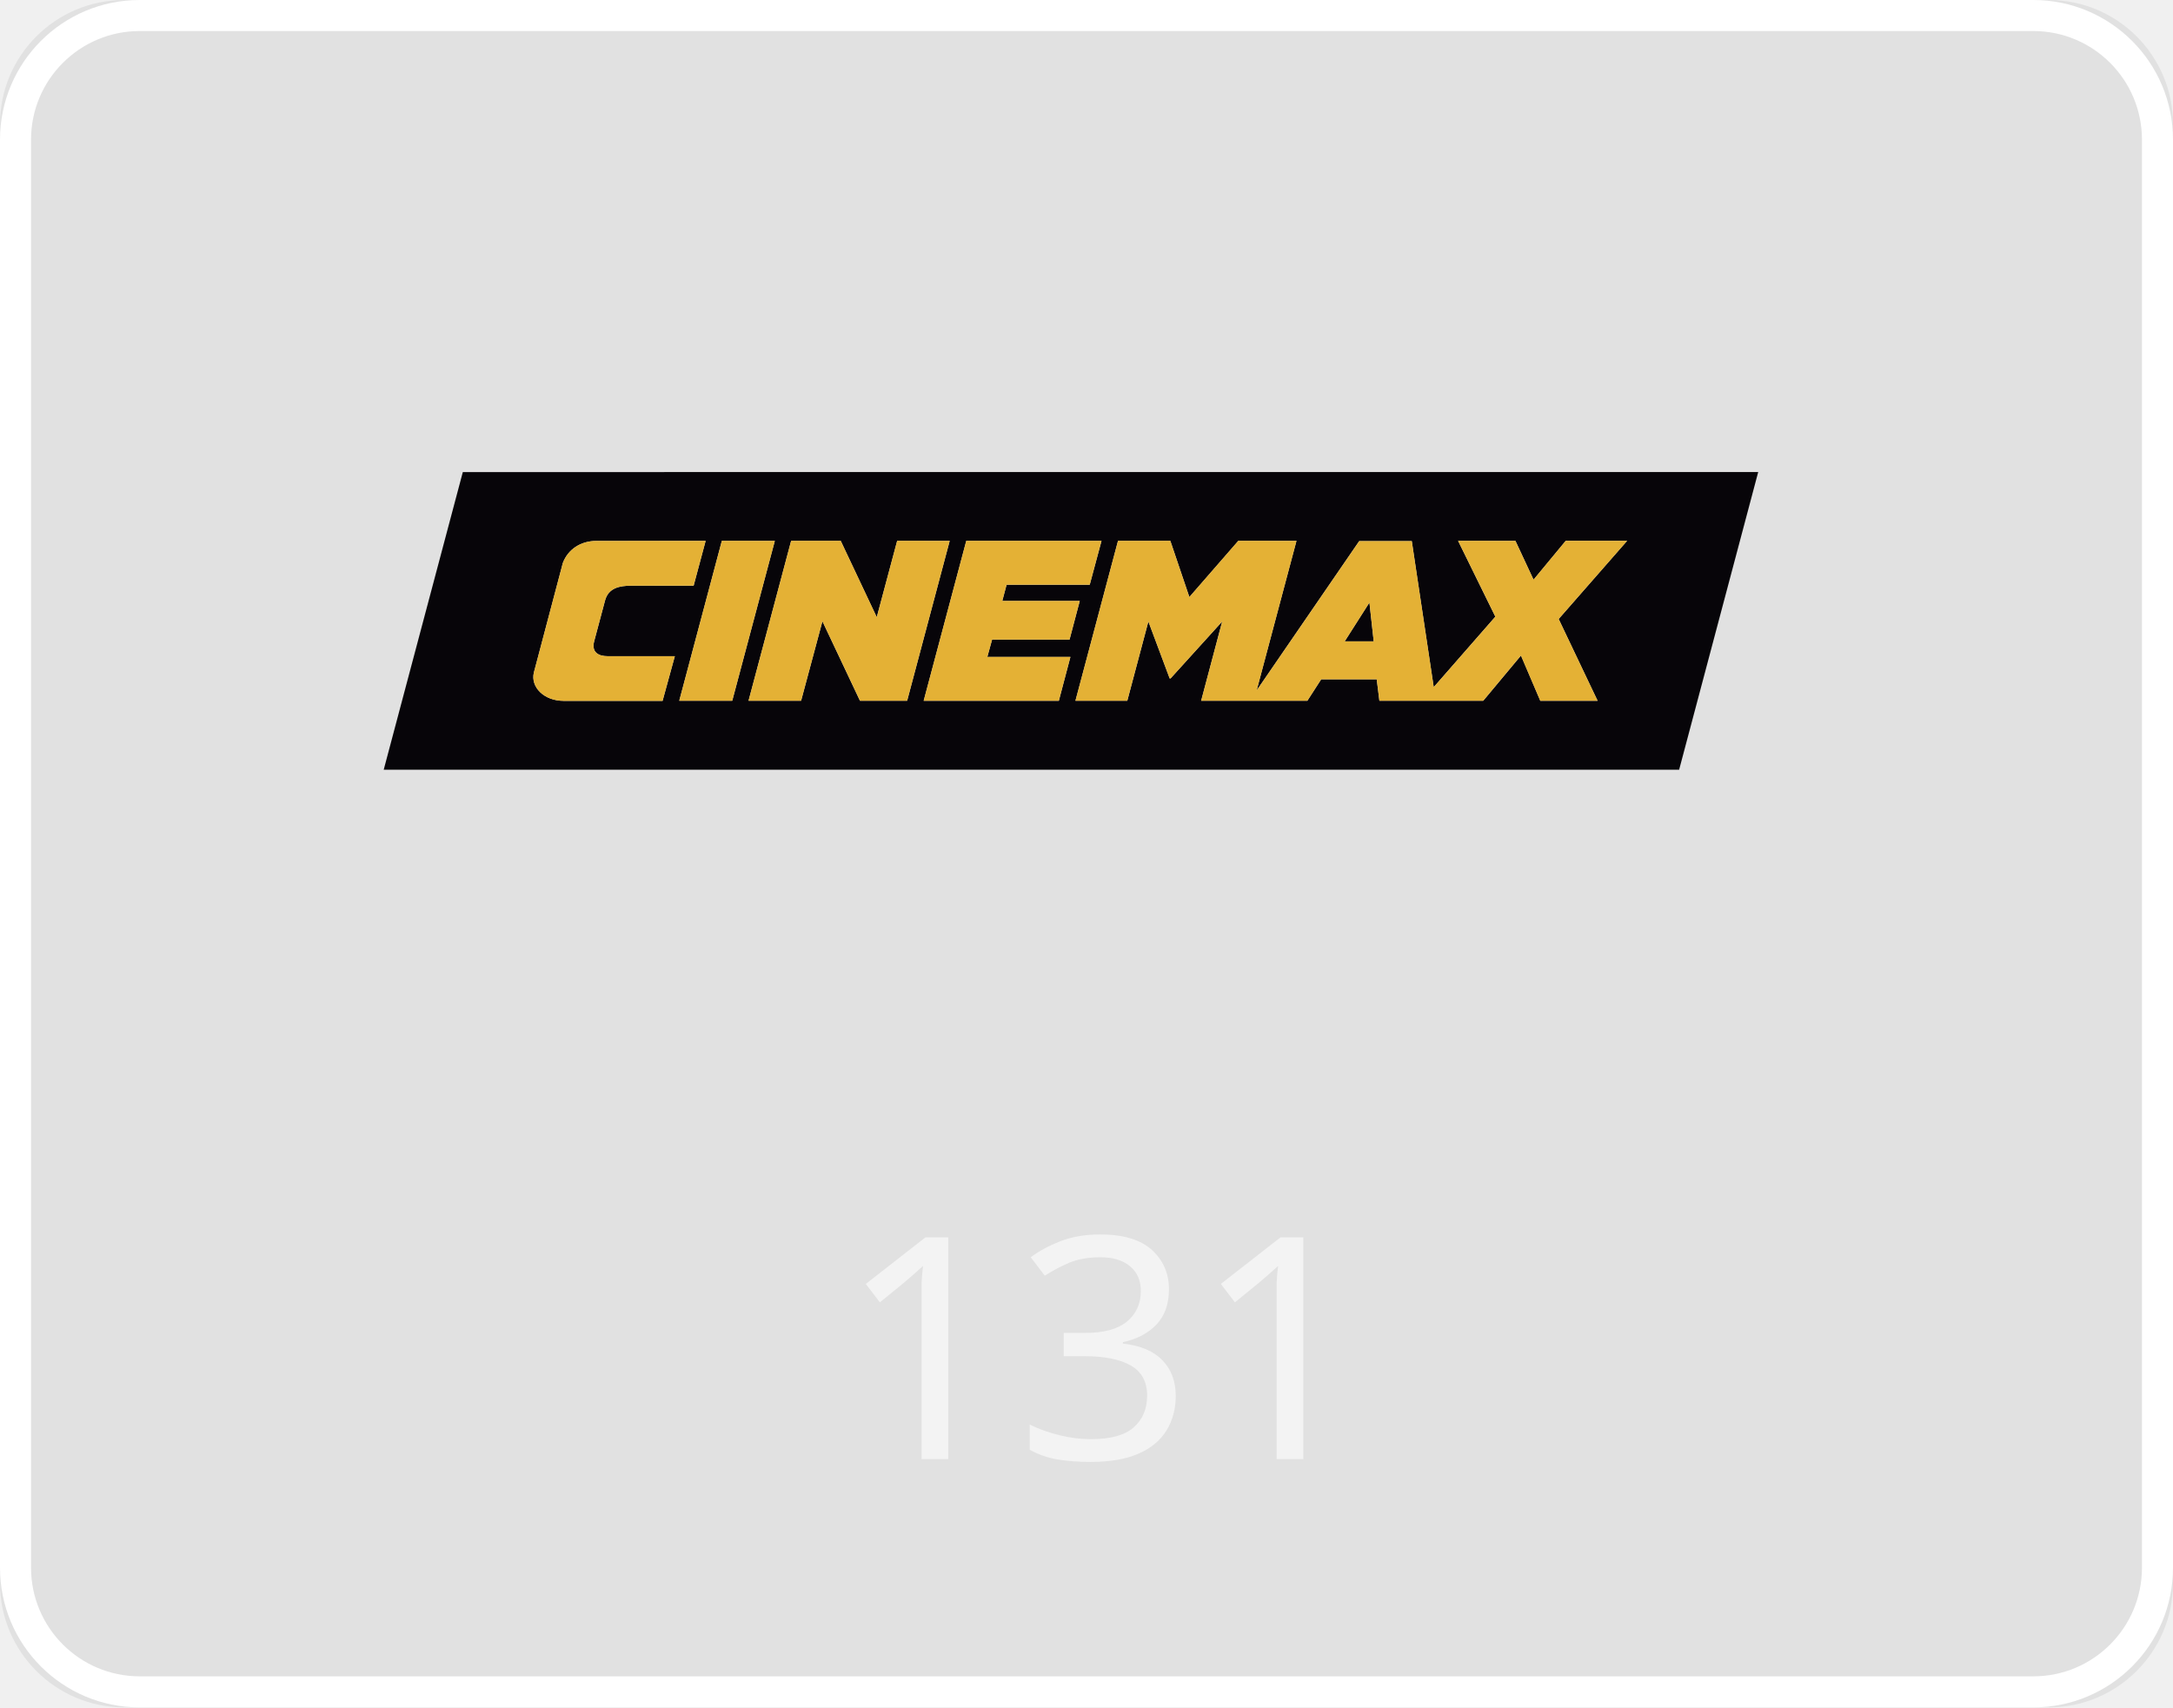
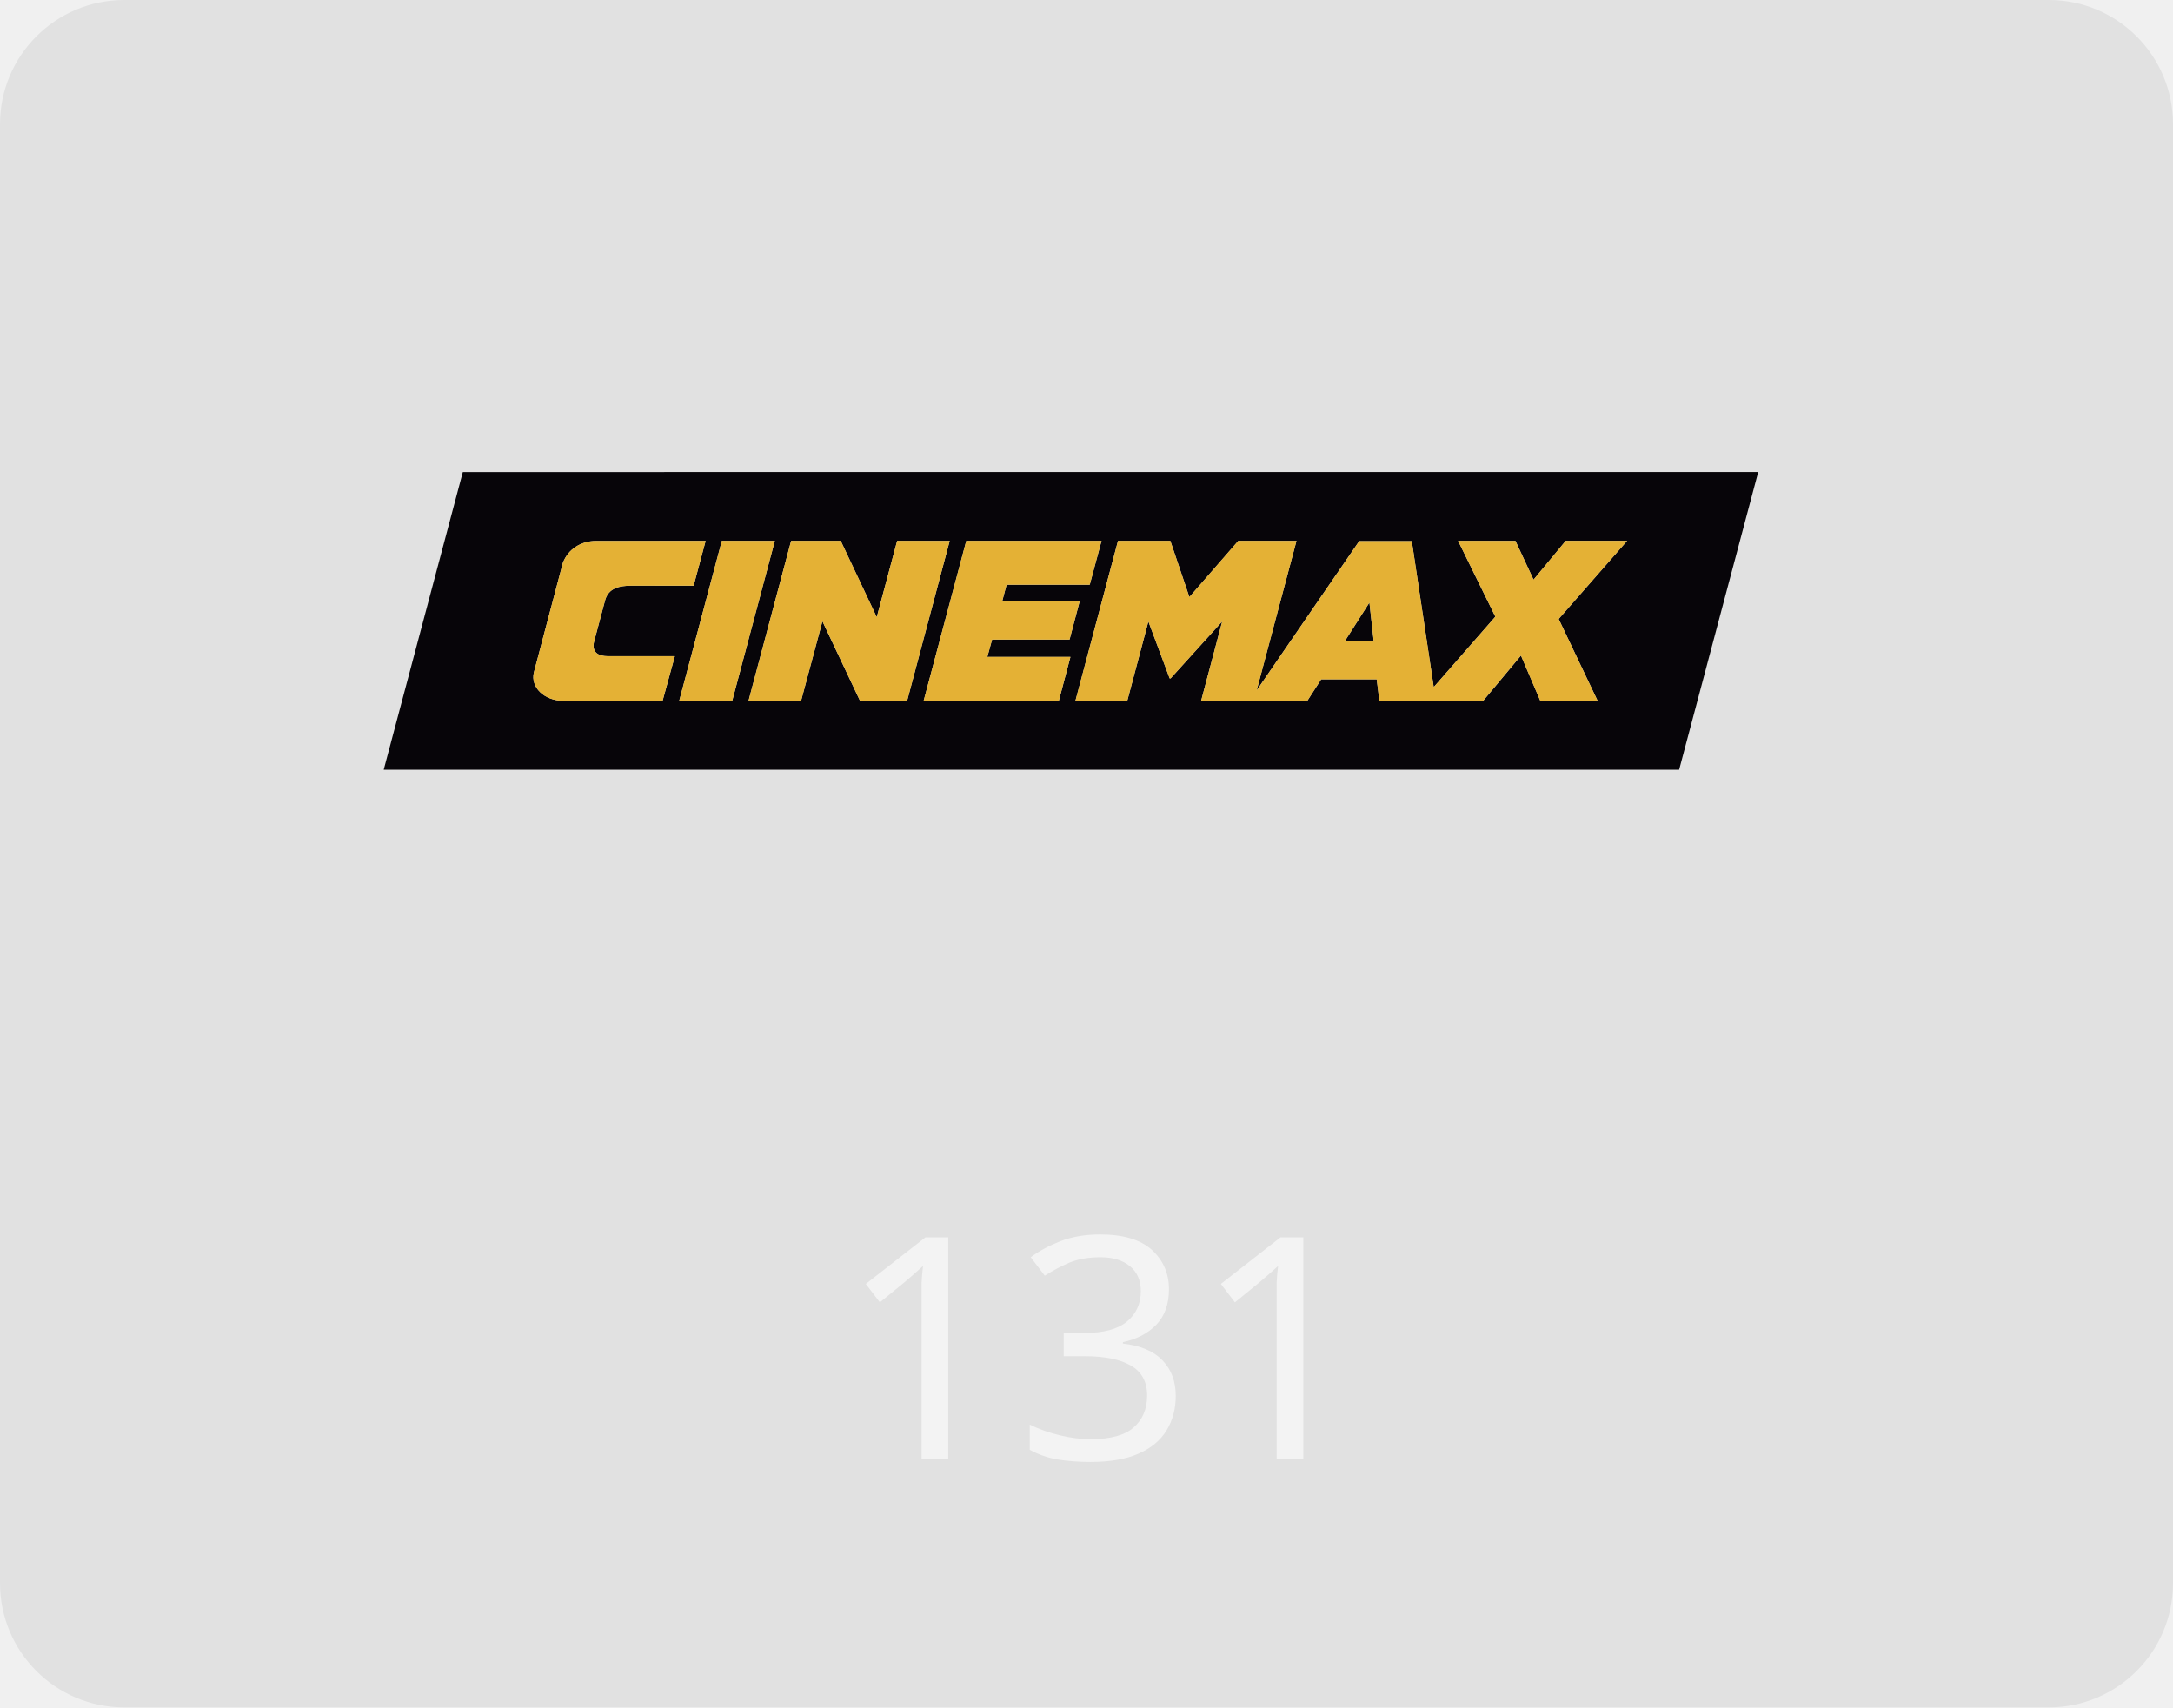
<svg xmlns="http://www.w3.org/2000/svg" xmlns:xlink="http://www.w3.org/1999/xlink" width="70" height="55" viewBox="0 0 70 55">
  <defs>
    <rect id="a" width="70" height="55" rx="4" />
  </defs>
  <g fill="none" fill-rule="evenodd">
    <g style="mix-blend-mode:overlay">
      <use fill="#000204" style="mix-blend-mode:multiply" xlink:href="#a" />
-       <rect stroke="#FFF" x=".5" y=".5" width="69" height="54" rx="4" />
    </g>
    <text font-family="Poppins-Light, Poppins" font-size="10" font-weight="300" fill="#FFF" fill-opacity=".6">
      <tspan x="27" y="47">131</tspan>
    </text>
    <g fill-rule="nonzero">
      <path d="M44.114 19.41l.138 1.25h-.934l.796-1.25zm12.524-4.204l-2.547 9.588h-41.73l2.548-9.587 41.73-.001zM50.21 19.94l2.205-2.518h-1.978l-1.036 1.252-.583-1.251H46.97l1.2 2.442-1.985 2.27-.707-4.705h-1.693l-3.305 4.814 1.284-4.821H39.89l-1.576 1.81-.613-1.81h-1.686l-1.371 5.151h1.67l.679-2.554.686 1.833h.03l1.662-1.833-.678 2.554h3.422l.446-.692h1.788l.086.692H47.78l1.216-1.457.623 1.458h1.846L50.21 19.94zm-17.923-.582l.139-.522h2.678l.38-1.413h-4.357l-1.372 5.152h4.354l.373-1.413h-2.677l.154-.56h2.495l.329-1.243h-2.496zm-8.174 3.216h1.693l.687-2.56 1.21 2.56h1.519l1.371-5.151h-1.692l-.658 2.458-1.16-2.458h-1.598l-1.372 5.151zm.847-5.151h-1.707l-1.372 5.151h1.707l1.372-5.151zm-7.764 4.248c-.105.462.323.905.961.906H21.344l.395-1.439h-2.164c-.287.001-.53-.12-.434-.481l.348-1.306c.107-.415.474-.484.85-.484l2.005.001.387-1.444-3.526.001c-.492 0-.905.265-1.074.71l-.935 3.536z" fill="#070509" />
      <g fill="#E4B135">
        <path d="M23.253 17.422l-1.372 5.151h1.707l1.372-5.15z" />
        <path d="M28.9 17.422l-.656 2.458-1.161-2.458h-1.598l-1.372 5.152h1.693l.687-2.561 1.21 2.56h1.519l1.371-5.15z" />
        <path d="M19.14 20.656l.349-1.306c.106-.415.474-.484.85-.483h2.005l.387-1.444-3.526.002c-.492 0-.905.264-1.074.709l-.935 3.536c-.105.462.323.906.961.907H21.344l.394-1.439h-2.164c-.286 0-.529-.12-.434-.482z" />
        <path d="M31.959 20.602h2.495l.328-1.244h-2.495l.138-.523h2.679l.379-1.413h-4.356l-1.373 5.152h4.354l.374-1.414h-2.677z" />
        <path d="M50.437 17.422L49.4 18.673l-.583-1.25-1.846-.001 1.2 2.443-1.985 2.269-.707-4.704h-1.693l-3.305 4.813 1.284-4.82-1.876-.001-1.576 1.81-.613-1.81h-1.685l-1.372 5.152h1.67l.68-2.554.685 1.833h.03l1.663-1.833-.678 2.553h3.422l.445-.691h1.789l.086.692h3.343l1.216-1.457.623 1.457h1.846l-1.253-2.635 2.205-2.517h-1.978zm-7.119 3.238l.796-1.25.138 1.25h-.934z" />
      </g>
    </g>
  </g>
</svg>
